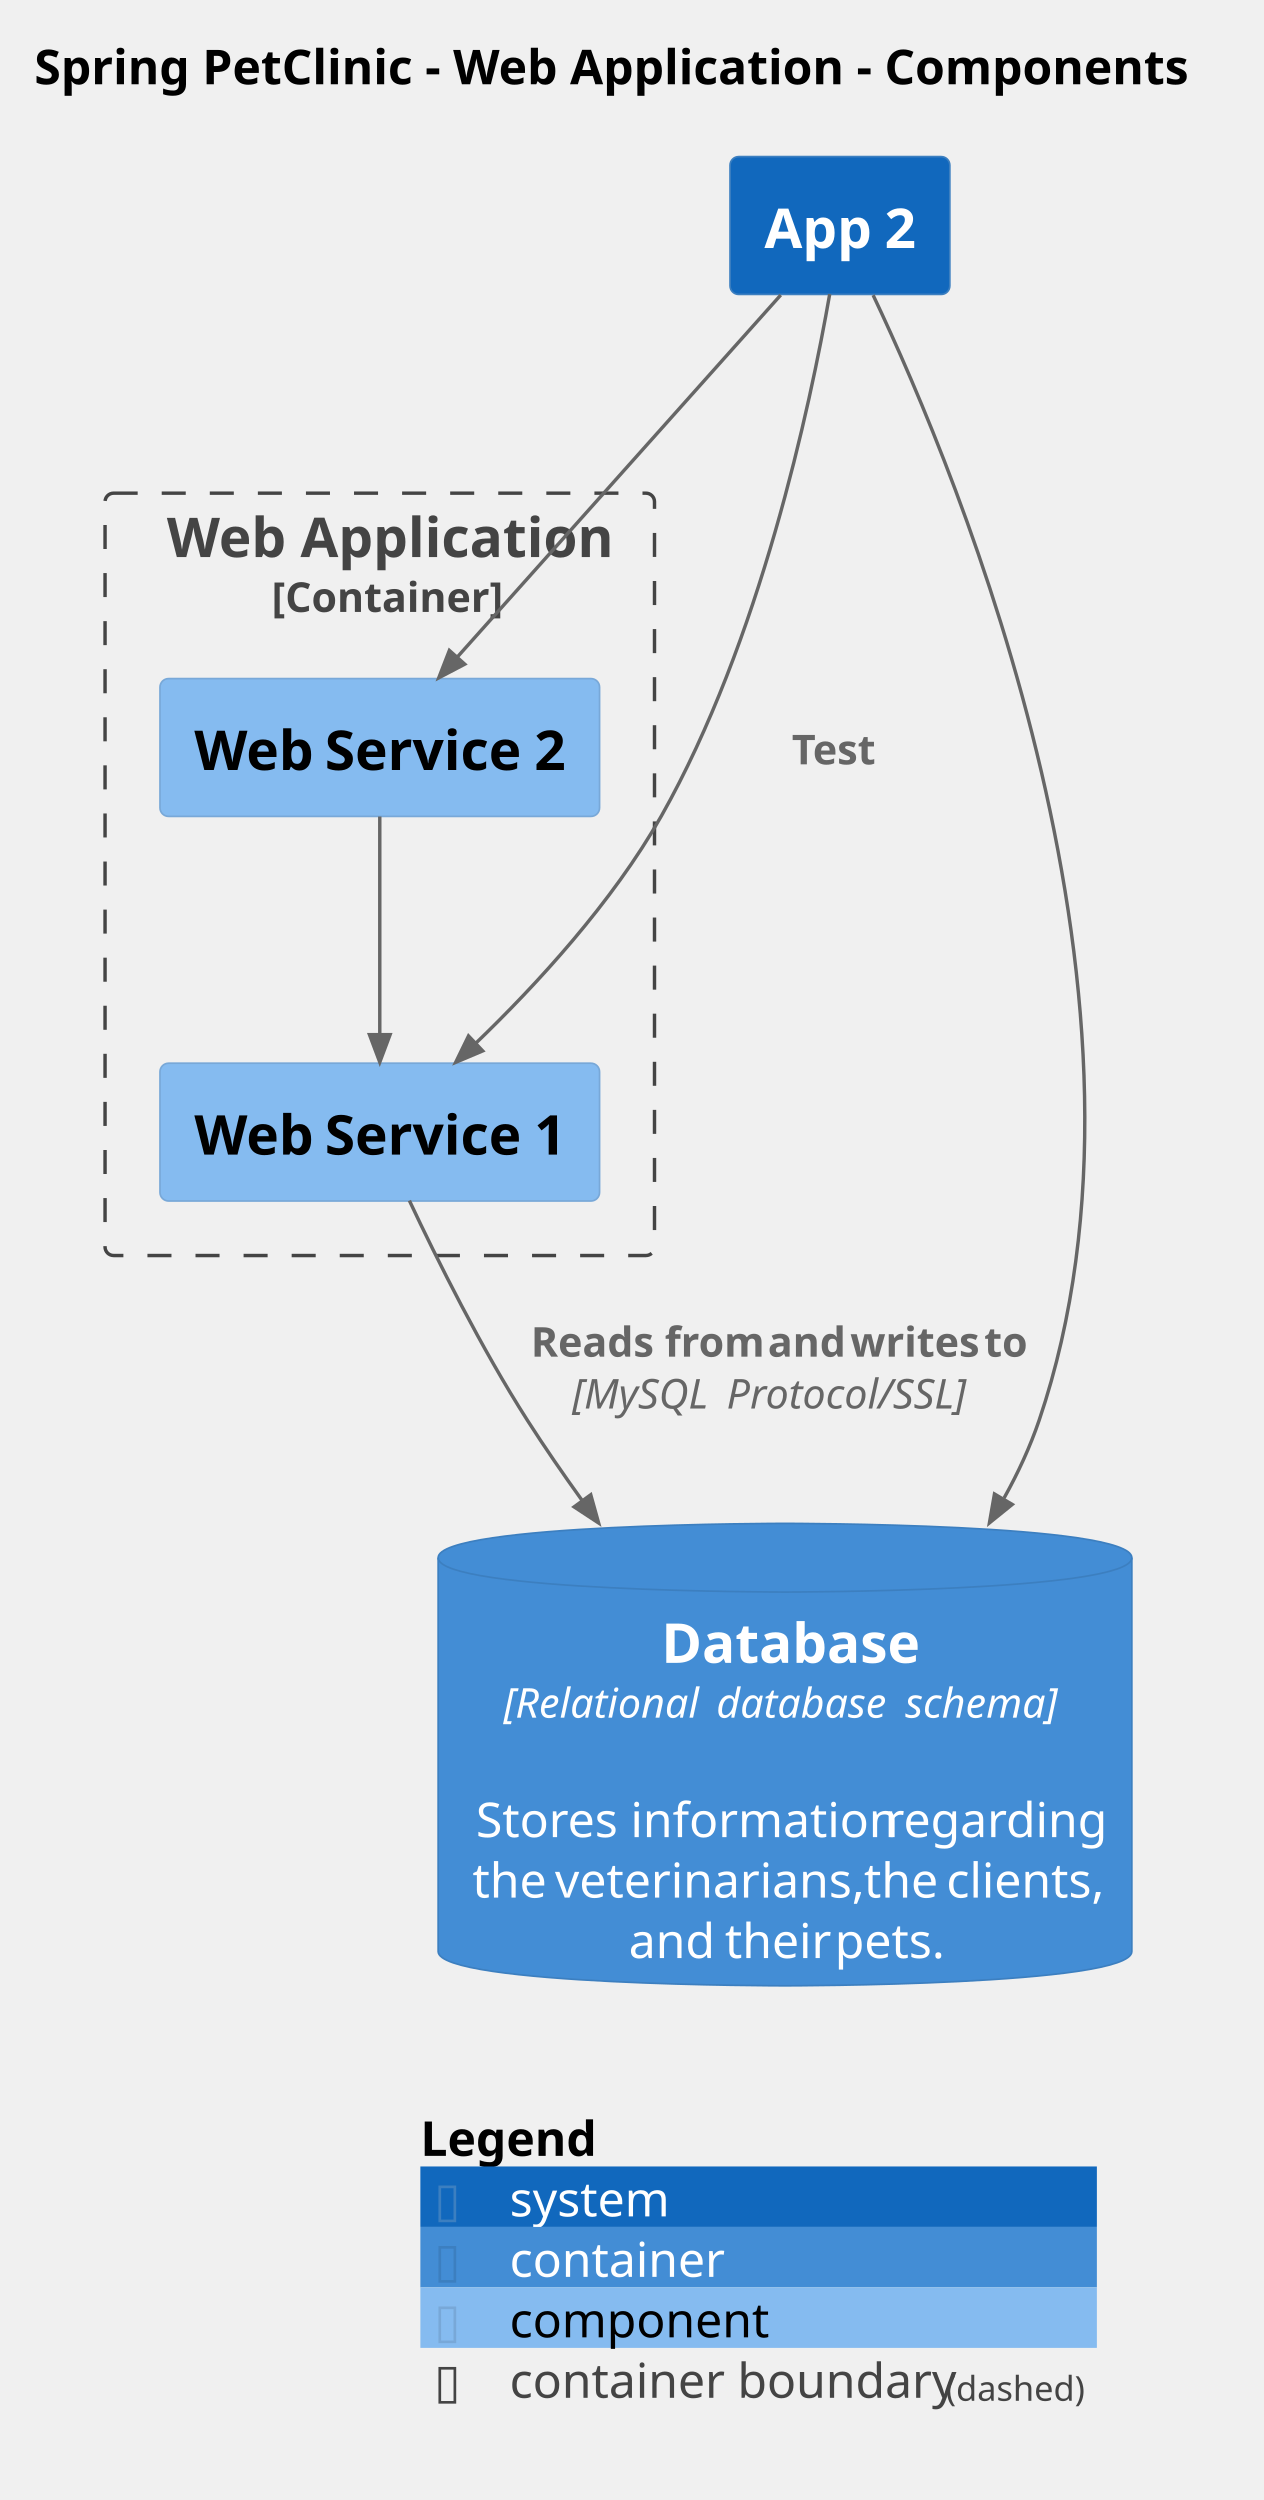
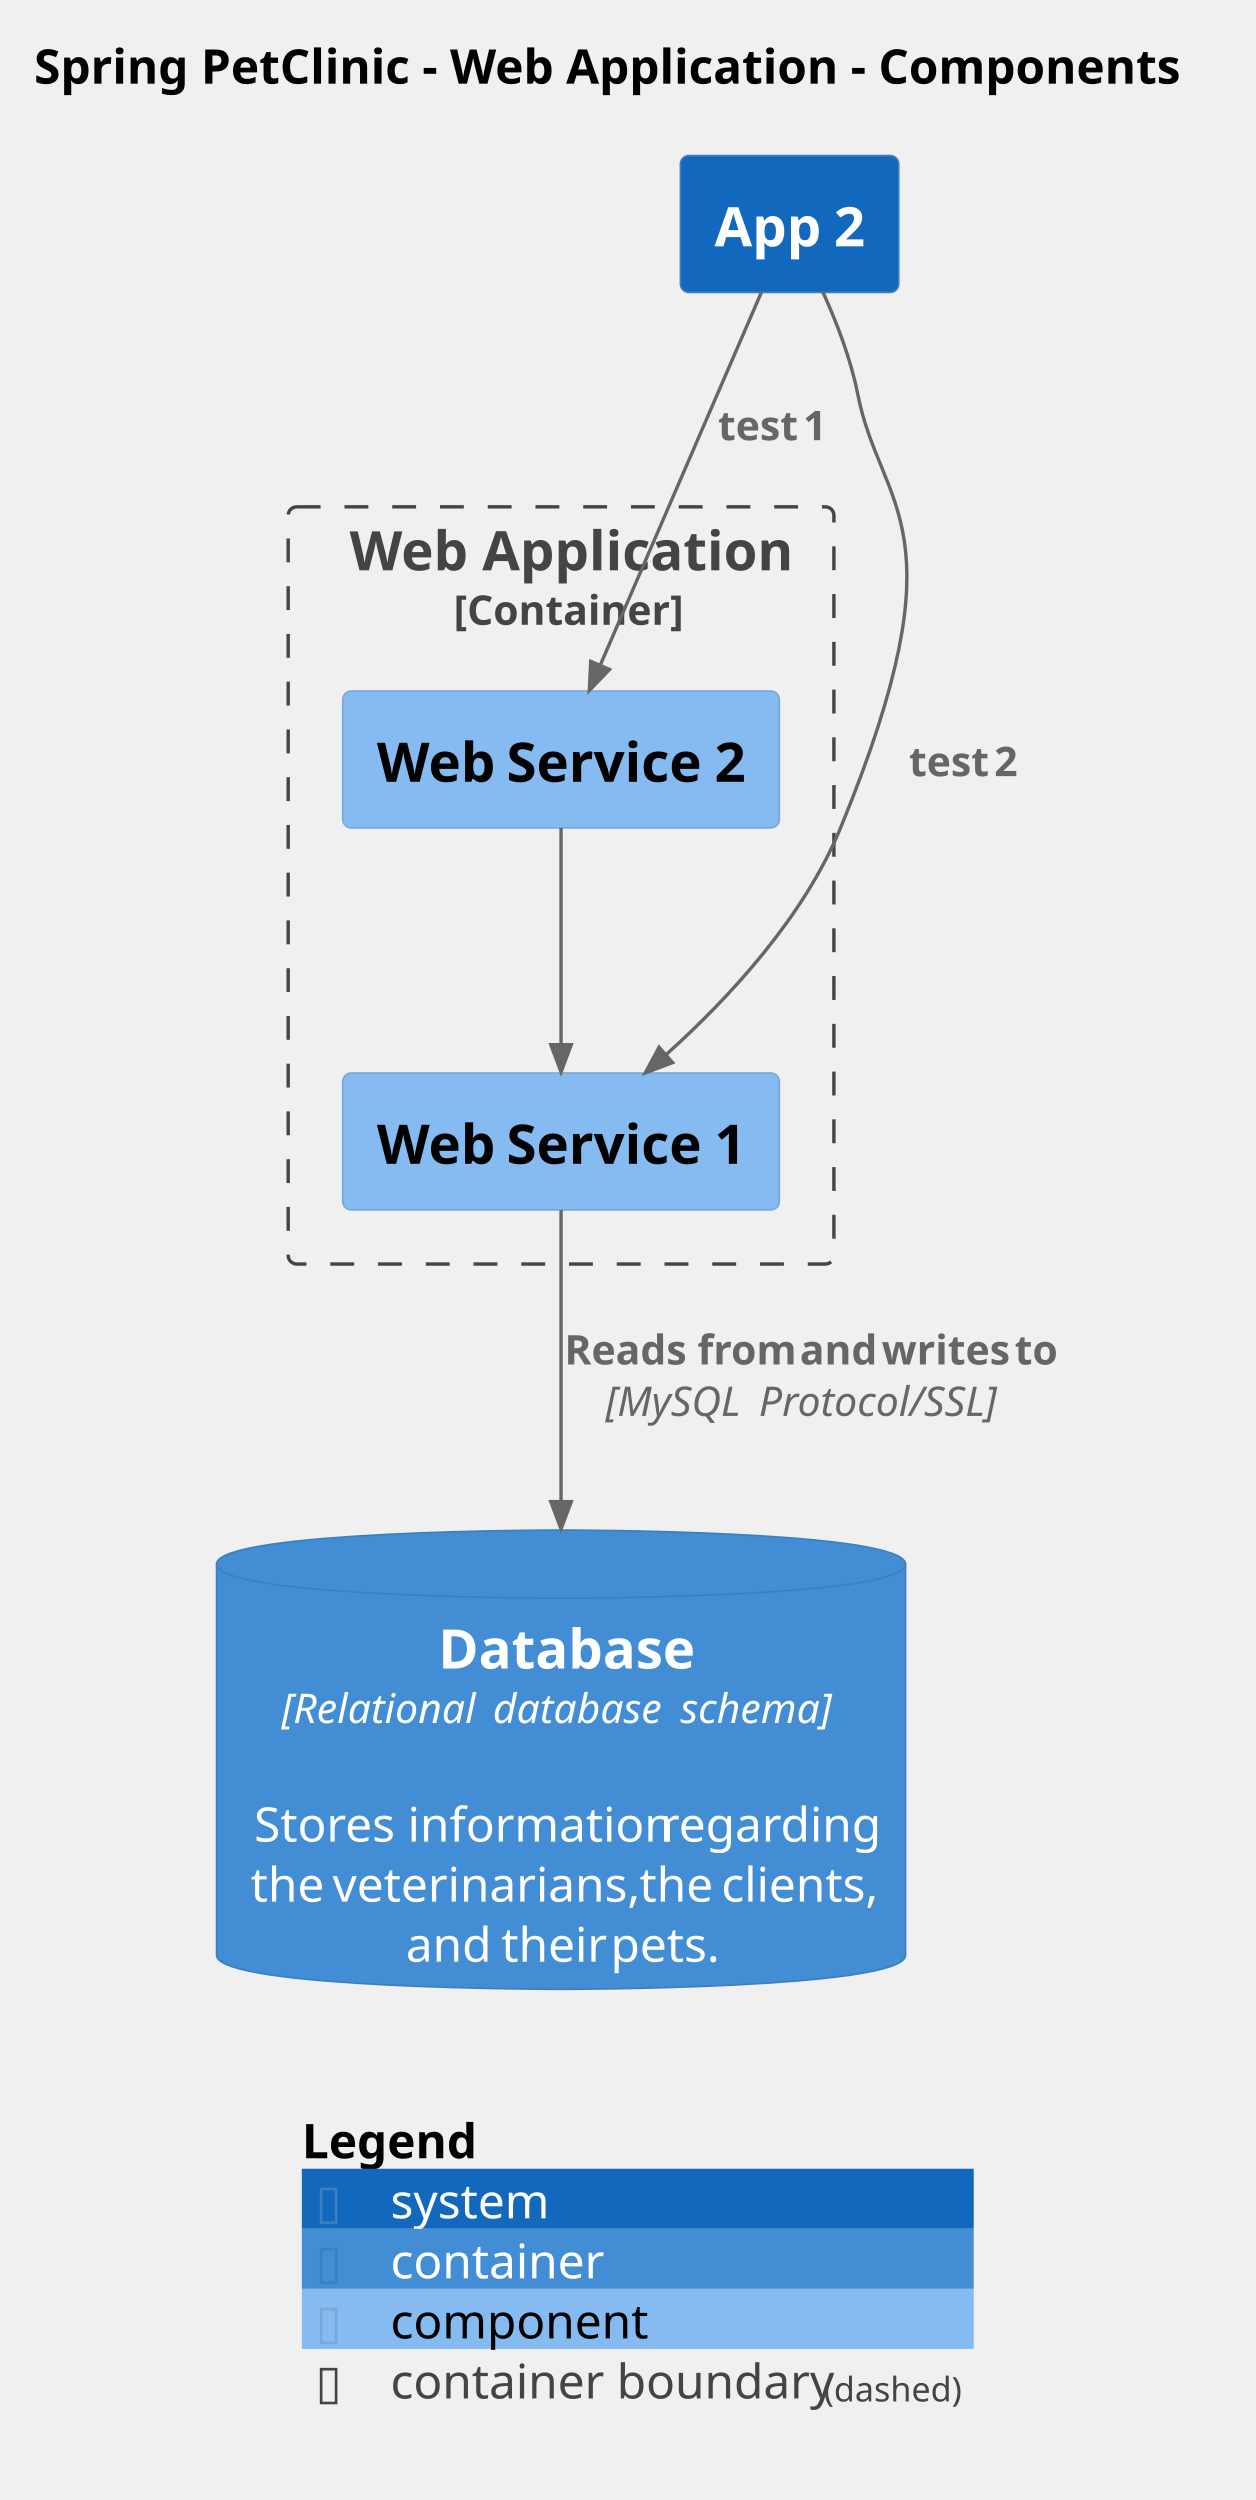
- <svg xmlns="http://www.w3.org/2000/svg" contentStyleType="text/css" height="728px" preserveAspectRatio="none" style="width:368px;height:728px;background:#FFFFFF;" version="1.1" viewBox="0 0 368 728" width="368px" zoomAndPan="magnify">
+ <svg xmlns="http://www.w3.org/2000/svg" contentStyleType="text/css" height="733px" preserveAspectRatio="none" style="width:368px;height:733px;background:#FFFFFF;" version="1.1" viewBox="0 0 368 733" width="368px" zoomAndPan="magnify">
  <defs />
  <g>
    <text fill="#000000" font-family="sans-serif" font-size="14" font-weight="bold" lengthAdjust="spacing" textLength="340" x="10" y="24.533">Spring PetClinic - Web Application - Components</text>
    <g id="cluster_SpringPetClinic.WebApplication_boundary">
-       <rect fill="none" height="222" rx="2.5" ry="2.5" style="stroke:#444444;stroke-width:1.0;stroke-dasharray:7.0,7.0;" width="160" x="30.59" y="143.609" />
-       <text fill="#444444" font-family="sans-serif" font-size="16" font-weight="bold" lengthAdjust="spacing" textLength="124" x="48.59" y="162.219">Web Application</text>
-       <text fill="#444444" font-family="sans-serif" font-size="12" font-weight="bold" lengthAdjust="spacing" textLength="63" x="79.09" y="178.191">[Container]</text>
+       <rect fill="none" height="222" rx="2.5" ry="2.5" style="stroke:#444444;stroke-width:1.0;stroke-dasharray:7.0,7.0;" width="160" x="84.5" y="148.609" />
+       <text fill="#444444" font-family="sans-serif" font-size="16" font-weight="bold" lengthAdjust="spacing" textLength="124" x="102.5" y="167.219">Web Application</text>
+       <text fill="#444444" font-family="sans-serif" font-size="12" font-weight="bold" lengthAdjust="spacing" textLength="63" x="133" y="183.191">[Container]</text>
    </g>
    <g id="elem_SpringPetClinic.WebApplication.WebService1">
-       <rect fill="#85BBF0" height="40.125" rx="2.5" ry="2.5" style="stroke:#78A8D8;stroke-width:0.5;" width="128" x="46.59" y="309.609" />
-       <text fill="#000000" font-family="sans-serif" font-size="16" font-weight="bold" lengthAdjust="spacing" textLength="34" x="56.59" y="336.219">Web</text>
-       <text fill="#000000" font-family="sans-serif" font-size="16" font-weight="bold" lengthAdjust="spacing" textLength="4" x="90.59" y="336.219"> </text>
-       <text fill="#000000" font-family="sans-serif" font-size="16" font-weight="bold" lengthAdjust="spacing" textLength="57" x="94.59" y="336.219">Service</text>
-       <text fill="#000000" font-family="sans-serif" font-size="16" font-weight="bold" lengthAdjust="spacing" textLength="4" x="151.59" y="336.219"> </text>
-       <text fill="#000000" font-family="sans-serif" font-size="16" font-weight="bold" lengthAdjust="spacing" textLength="9" x="155.59" y="336.219">1</text>
+       <rect fill="#85BBF0" height="40.125" rx="2.5" ry="2.5" style="stroke:#78A8D8;stroke-width:0.5;" width="128" x="100.5" y="314.609" />
+       <text fill="#000000" font-family="sans-serif" font-size="16" font-weight="bold" lengthAdjust="spacing" textLength="34" x="110.5" y="341.219">Web</text>
+       <text fill="#000000" font-family="sans-serif" font-size="16" font-weight="bold" lengthAdjust="spacing" textLength="4" x="144.5" y="341.219"> </text>
+       <text fill="#000000" font-family="sans-serif" font-size="16" font-weight="bold" lengthAdjust="spacing" textLength="57" x="148.5" y="341.219">Service</text>
+       <text fill="#000000" font-family="sans-serif" font-size="16" font-weight="bold" lengthAdjust="spacing" textLength="4" x="205.5" y="341.219"> </text>
+       <text fill="#000000" font-family="sans-serif" font-size="16" font-weight="bold" lengthAdjust="spacing" textLength="9" x="209.5" y="341.219">1</text>
    </g>
    <g id="elem_SpringPetClinic.WebApplication.WebService2">
-       <rect fill="#85BBF0" height="40.125" rx="2.5" ry="2.5" style="stroke:#78A8D8;stroke-width:0.5;" width="128" x="46.59" y="197.609" />
-       <text fill="#000000" font-family="sans-serif" font-size="16" font-weight="bold" lengthAdjust="spacing" textLength="34" x="56.59" y="224.219">Web</text>
-       <text fill="#000000" font-family="sans-serif" font-size="16" font-weight="bold" lengthAdjust="spacing" textLength="4" x="90.59" y="224.219"> </text>
-       <text fill="#000000" font-family="sans-serif" font-size="16" font-weight="bold" lengthAdjust="spacing" textLength="57" x="94.59" y="224.219">Service</text>
-       <text fill="#000000" font-family="sans-serif" font-size="16" font-weight="bold" lengthAdjust="spacing" textLength="4" x="151.59" y="224.219"> </text>
-       <text fill="#000000" font-family="sans-serif" font-size="16" font-weight="bold" lengthAdjust="spacing" textLength="9" x="155.59" y="224.219">2</text>
+       <rect fill="#85BBF0" height="40.125" rx="2.5" ry="2.5" style="stroke:#78A8D8;stroke-width:0.5;" width="128" x="100.5" y="202.609" />
+       <text fill="#000000" font-family="sans-serif" font-size="16" font-weight="bold" lengthAdjust="spacing" textLength="34" x="110.5" y="229.219">Web</text>
+       <text fill="#000000" font-family="sans-serif" font-size="16" font-weight="bold" lengthAdjust="spacing" textLength="4" x="144.5" y="229.219"> </text>
+       <text fill="#000000" font-family="sans-serif" font-size="16" font-weight="bold" lengthAdjust="spacing" textLength="57" x="148.5" y="229.219">Service</text>
+       <text fill="#000000" font-family="sans-serif" font-size="16" font-weight="bold" lengthAdjust="spacing" textLength="4" x="205.5" y="229.219"> </text>
+       <text fill="#000000" font-family="sans-serif" font-size="16" font-weight="bold" lengthAdjust="spacing" textLength="9" x="209.5" y="229.219">2</text>
    </g>
    <g id="elem_SpringPetClinic.Database">
-       <path d="M127.59,453.609 C127.59,443.609 228.59,443.609 228.59,443.609 C228.59,443.609 329.59,443.609 329.59,453.609 L329.59,568.266 C329.59,578.266 228.59,578.266 228.59,578.266 C228.59,578.266 127.59,578.266 127.59,568.266 L127.59,453.609 " fill="#438DD5" style="stroke:#3C7FC0;stroke-width:0.5;" />
-       <path d="M127.59,453.609 C127.59,463.609 228.59,463.609 228.59,463.609 C228.59,463.609 329.59,463.609 329.59,453.609 " fill="none" style="stroke:#3C7FC0;stroke-width:0.5;" />
-       <text fill="#FFFFFF" font-family="sans-serif" font-size="16" font-weight="bold" lengthAdjust="spacing" textLength="72" x="192.59" y="484.219">Database</text>
-       <text fill="#FFFFFF" font-family="sans-serif" font-size="12" font-style="italic" lengthAdjust="spacing" textLength="59" x="146.59" y="500.191">[Relational</text>
-       <text fill="#FFFFFF" font-family="sans-serif" font-size="12" font-style="italic" lengthAdjust="spacing" textLength="3" x="205.59" y="500.191"> </text>
-       <text fill="#FFFFFF" font-family="sans-serif" font-size="12" font-style="italic" lengthAdjust="spacing" textLength="52" x="208.59" y="500.191">database</text>
-       <text fill="#FFFFFF" font-family="sans-serif" font-size="12" font-style="italic" lengthAdjust="spacing" textLength="3" x="260.59" y="500.191"> </text>
-       <text fill="#FFFFFF" font-family="sans-serif" font-size="12" font-style="italic" lengthAdjust="spacing" textLength="47" x="263.59" y="500.191">schema]</text>
-       <text fill="#FFFFFF" font-family="sans-serif" font-size="14" lengthAdjust="spacing" textLength="4" x="226.59" y="517.361"> </text>
-       <text fill="#FFFFFF" font-family="sans-serif" font-size="14" lengthAdjust="spacing" textLength="41" x="138.59" y="534.971">Stores</text>
-       <text fill="#FFFFFF" font-family="sans-serif" font-size="14" lengthAdjust="spacing" textLength="4" x="179.59" y="534.971"> </text>
-       <text fill="#FFFFFF" font-family="sans-serif" font-size="14" lengthAdjust="spacing" textLength="70" x="183.59" y="534.971">information</text>
-       <text fill="#FFFFFF" font-family="sans-serif" font-size="14" lengthAdjust="spacing" textLength="4" x="253.59" y="534.971"> </text>
-       <text fill="#FFFFFF" font-family="sans-serif" font-size="14" lengthAdjust="spacing" textLength="61" x="257.59" y="534.971">regarding</text>
-       <text fill="#FFFFFF" font-family="sans-serif" font-size="14" lengthAdjust="spacing" textLength="20" x="137.59" y="552.58">the</text>
-       <text fill="#FFFFFF" font-family="sans-serif" font-size="14" lengthAdjust="spacing" textLength="4" x="157.59" y="552.58"> </text>
-       <text fill="#FFFFFF" font-family="sans-serif" font-size="14" lengthAdjust="spacing" textLength="86" x="161.59" y="552.58">veterinarians,</text>
-       <text fill="#FFFFFF" font-family="sans-serif" font-size="14" lengthAdjust="spacing" textLength="4" x="247.59" y="552.58"> </text>
-       <text fill="#FFFFFF" font-family="sans-serif" font-size="14" lengthAdjust="spacing" textLength="20" x="251.59" y="552.58">the</text>
-       <text fill="#FFFFFF" font-family="sans-serif" font-size="14" lengthAdjust="spacing" textLength="4" x="271.59" y="552.58"> </text>
-       <text fill="#FFFFFF" font-family="sans-serif" font-size="14" lengthAdjust="spacing" textLength="44" x="275.59" y="552.58">clients,</text>
-       <text fill="#FFFFFF" font-family="sans-serif" font-size="14" lengthAdjust="spacing" textLength="24" x="183.09" y="570.189">and</text>
-       <text fill="#FFFFFF" font-family="sans-serif" font-size="14" lengthAdjust="spacing" textLength="4" x="207.09" y="570.189"> </text>
-       <text fill="#FFFFFF" font-family="sans-serif" font-size="14" lengthAdjust="spacing" textLength="28" x="211.09" y="570.189">their</text>
-       <text fill="#FFFFFF" font-family="sans-serif" font-size="14" lengthAdjust="spacing" textLength="4" x="239.09" y="570.189"> </text>
-       <text fill="#FFFFFF" font-family="sans-serif" font-size="14" lengthAdjust="spacing" textLength="31" x="243.09" y="570.189">pets.</text>
+       <path d="M63.5,458.609 C63.5,448.609 164.5,448.609 164.5,448.609 C164.5,448.609 265.5,448.609 265.5,458.609 L265.5,573.266 C265.5,583.266 164.5,583.266 164.5,583.266 C164.5,583.266 63.5,583.266 63.5,573.266 L63.5,458.609 " fill="#438DD5" style="stroke:#3C7FC0;stroke-width:0.5;" />
+       <path d="M63.5,458.609 C63.5,468.609 164.5,468.609 164.5,468.609 C164.5,468.609 265.5,468.609 265.5,458.609 " fill="none" style="stroke:#3C7FC0;stroke-width:0.5;" />
+       <text fill="#FFFFFF" font-family="sans-serif" font-size="16" font-weight="bold" lengthAdjust="spacing" textLength="72" x="128.5" y="489.219">Database</text>
+       <text fill="#FFFFFF" font-family="sans-serif" font-size="12" font-style="italic" lengthAdjust="spacing" textLength="59" x="82.5" y="505.191">[Relational</text>
+       <text fill="#FFFFFF" font-family="sans-serif" font-size="12" font-style="italic" lengthAdjust="spacing" textLength="3" x="141.5" y="505.191"> </text>
+       <text fill="#FFFFFF" font-family="sans-serif" font-size="12" font-style="italic" lengthAdjust="spacing" textLength="52" x="144.5" y="505.191">database</text>
+       <text fill="#FFFFFF" font-family="sans-serif" font-size="12" font-style="italic" lengthAdjust="spacing" textLength="3" x="196.5" y="505.191"> </text>
+       <text fill="#FFFFFF" font-family="sans-serif" font-size="12" font-style="italic" lengthAdjust="spacing" textLength="47" x="199.5" y="505.191">schema]</text>
+       <text fill="#FFFFFF" font-family="sans-serif" font-size="14" lengthAdjust="spacing" textLength="4" x="162.5" y="522.361"> </text>
+       <text fill="#FFFFFF" font-family="sans-serif" font-size="14" lengthAdjust="spacing" textLength="41" x="74.5" y="539.971">Stores</text>
+       <text fill="#FFFFFF" font-family="sans-serif" font-size="14" lengthAdjust="spacing" textLength="4" x="115.5" y="539.971"> </text>
+       <text fill="#FFFFFF" font-family="sans-serif" font-size="14" lengthAdjust="spacing" textLength="70" x="119.5" y="539.971">information</text>
+       <text fill="#FFFFFF" font-family="sans-serif" font-size="14" lengthAdjust="spacing" textLength="4" x="189.5" y="539.971"> </text>
+       <text fill="#FFFFFF" font-family="sans-serif" font-size="14" lengthAdjust="spacing" textLength="61" x="193.5" y="539.971">regarding</text>
+       <text fill="#FFFFFF" font-family="sans-serif" font-size="14" lengthAdjust="spacing" textLength="20" x="73.5" y="557.58">the</text>
+       <text fill="#FFFFFF" font-family="sans-serif" font-size="14" lengthAdjust="spacing" textLength="4" x="93.5" y="557.58"> </text>
+       <text fill="#FFFFFF" font-family="sans-serif" font-size="14" lengthAdjust="spacing" textLength="86" x="97.5" y="557.58">veterinarians,</text>
+       <text fill="#FFFFFF" font-family="sans-serif" font-size="14" lengthAdjust="spacing" textLength="4" x="183.5" y="557.58"> </text>
+       <text fill="#FFFFFF" font-family="sans-serif" font-size="14" lengthAdjust="spacing" textLength="20" x="187.5" y="557.58">the</text>
+       <text fill="#FFFFFF" font-family="sans-serif" font-size="14" lengthAdjust="spacing" textLength="4" x="207.5" y="557.58"> </text>
+       <text fill="#FFFFFF" font-family="sans-serif" font-size="14" lengthAdjust="spacing" textLength="44" x="211.5" y="557.58">clients,</text>
+       <text fill="#FFFFFF" font-family="sans-serif" font-size="14" lengthAdjust="spacing" textLength="24" x="119" y="575.189">and</text>
+       <text fill="#FFFFFF" font-family="sans-serif" font-size="14" lengthAdjust="spacing" textLength="4" x="143" y="575.189"> </text>
+       <text fill="#FFFFFF" font-family="sans-serif" font-size="14" lengthAdjust="spacing" textLength="28" x="147" y="575.189">their</text>
+       <text fill="#FFFFFF" font-family="sans-serif" font-size="14" lengthAdjust="spacing" textLength="4" x="175" y="575.189"> </text>
+       <text fill="#FFFFFF" font-family="sans-serif" font-size="14" lengthAdjust="spacing" textLength="31" x="179" y="575.189">pets.</text>
    </g>
    <g id="elem_App2">
-       <rect fill="#1168BD" height="40.125" rx="2.5" ry="2.5" style="stroke:#3C7FC0;stroke-width:0.5;" width="64" x="212.59" y="45.609" />
-       <text fill="#FFFFFF" font-family="sans-serif" font-size="16" font-weight="bold" lengthAdjust="spacing" textLength="31" x="222.59" y="72.219">App</text>
-       <text fill="#FFFFFF" font-family="sans-serif" font-size="16" font-weight="bold" lengthAdjust="spacing" textLength="4" x="253.59" y="72.219"> </text>
-       <text fill="#FFFFFF" font-family="sans-serif" font-size="16" font-weight="bold" lengthAdjust="spacing" textLength="9" x="257.59" y="72.219">2</text>
+       <rect fill="#1168BD" height="40.125" rx="2.5" ry="2.5" style="stroke:#3C7FC0;stroke-width:0.5;" width="64" x="199.5" y="45.609" />
+       <text fill="#FFFFFF" font-family="sans-serif" font-size="16" font-weight="bold" lengthAdjust="spacing" textLength="31" x="209.5" y="72.219">App</text>
+       <text fill="#FFFFFF" font-family="sans-serif" font-size="16" font-weight="bold" lengthAdjust="spacing" textLength="4" x="240.5" y="72.219"> </text>
+       <text fill="#FFFFFF" font-family="sans-serif" font-size="16" font-weight="bold" lengthAdjust="spacing" textLength="9" x="244.5" y="72.219">2</text>
+     </g>
+     <g id="link_App2_SpringPetClinic.WebApplication.WebService2">
+       <path d="M223.28,85.619 C211.43,113.039 189.48,163.829 176.01,194.979 " fill="none" id="App2-to-SpringPetClinic.WebApplication.WebService2" style="stroke:#666666;stroke-width:1.0;" />
+       <polygon fill="#666666" points="172.78,202.449,178.716,196.304,173.212,193.916,172.78,202.449" style="stroke:#666666;stroke-width:1.0;" />
+       <text fill="#666666" font-family="sans-serif" font-size="12" font-weight="bold" lengthAdjust="spacing" textLength="22" x="210.5" y="129.066">test</text>
+       <text fill="#666666" font-family="sans-serif" font-size="12" font-weight="bold" lengthAdjust="spacing" textLength="3" x="232.5" y="129.066"> </text>
+       <text fill="#666666" font-family="sans-serif" font-size="12" font-weight="bold" lengthAdjust="spacing" textLength="7" x="235.5" y="129.066">1</text>
+     </g>
+     <g id="link_App2_SpringPetClinic.WebApplication.WebService1">
+       <path d="M241.27,85.629 C245.3,94.489 249.48,105.329 251.5,115.609 C258.2,149.729 282.86,154.019 246.5,242.609 C235.69,268.949 213.76,292.619 195.3,309.219 " fill="none" id="App2-to-SpringPetClinic.WebApplication.WebService1" style="stroke:#666666;stroke-width:1.0;" />
+       <polygon fill="#666666" points="189.2,314.569,197.194,311.552,193.239,307.04,189.2,314.569" style="stroke:#666666;stroke-width:1.0;" />
+       <text fill="#666666" font-family="sans-serif" font-size="12" font-weight="bold" lengthAdjust="spacing" textLength="22" x="266.5" y="227.566">test</text>
+       <text fill="#666666" font-family="sans-serif" font-size="12" font-weight="bold" lengthAdjust="spacing" textLength="3" x="288.5" y="227.566"> </text>
+       <text fill="#666666" font-family="sans-serif" font-size="12" font-weight="bold" lengthAdjust="spacing" textLength="7" x="291.5" y="227.566">2</text>
    </g>
    <g id="link_SpringPetClinic.WebApplication.WebService1_SpringPetClinic.Database">
-       <path d="M119.21,349.609 C127.29,366.799 140.12,392.559 153.59,413.609 C158.55,421.359 163.98,429.249 169.58,437.019 " fill="none" id="SpringPetClinic.WebApplication.WebService1-to-SpringPetClinic.Database" style="stroke:#666666;stroke-width:1.0;" />
-       <polygon fill="#666666" points="174.32,443.499,172.026,435.269,167.18,438.807,174.32,443.499" style="stroke:#666666;stroke-width:1.0;" />
-       <text fill="#666666" font-family="sans-serif" font-size="12" font-weight="bold" lengthAdjust="spacing" textLength="36" x="154.59" y="395.066">Reads</text>
-       <text fill="#666666" font-family="sans-serif" font-size="12" font-weight="bold" lengthAdjust="spacing" textLength="3" x="190.59" y="395.066"> </text>
-       <text fill="#666666" font-family="sans-serif" font-size="12" font-weight="bold" lengthAdjust="spacing" textLength="27" x="193.59" y="395.066">from</text>
-       <text fill="#666666" font-family="sans-serif" font-size="12" font-weight="bold" lengthAdjust="spacing" textLength="3" x="220.59" y="395.066"> </text>
-       <text fill="#666666" font-family="sans-serif" font-size="12" font-weight="bold" lengthAdjust="spacing" textLength="21" x="223.59" y="395.066">and</text>
-       <text fill="#666666" font-family="sans-serif" font-size="12" font-weight="bold" lengthAdjust="spacing" textLength="3" x="244.59" y="395.066"> </text>
-       <text fill="#666666" font-family="sans-serif" font-size="12" font-weight="bold" lengthAdjust="spacing" textLength="36" x="247.59" y="395.066">writes</text>
-       <text fill="#666666" font-family="sans-serif" font-size="12" font-weight="bold" lengthAdjust="spacing" textLength="3" x="283.59" y="395.066"> </text>
-       <text fill="#666666" font-family="sans-serif" font-size="12" font-weight="bold" lengthAdjust="spacing" textLength="11" x="286.59" y="395.066">to</text>
-       <text fill="#666666" font-family="sans-serif" font-size="12" font-style="italic" lengthAdjust="spacing" textLength="42" x="166.59" y="410.16">[MySQL</text>
-       <text fill="#666666" font-family="sans-serif" font-size="12" font-style="italic" lengthAdjust="spacing" textLength="3" x="208.59" y="410.16"> </text>
-       <text fill="#666666" font-family="sans-serif" font-size="12" font-style="italic" lengthAdjust="spacing" textLength="74" x="211.59" y="410.16">Protocol/SSL]</text>
+       <path d="M164.5,354.819 C164.5,375.239 164.5,408.829 164.5,439.999 " fill="none" id="SpringPetClinic.WebApplication.WebService1-to-SpringPetClinic.Database" style="stroke:#666666;stroke-width:1.0;" />
+       <polygon fill="#666666" points="164.5,448.289,167.5,440.289,161.5,440.289,164.5,448.289" style="stroke:#666666;stroke-width:1.0;" />
+       <text fill="#666666" font-family="sans-serif" font-size="12" font-weight="bold" lengthAdjust="spacing" textLength="36" x="165.5" y="400.066">Reads</text>
+       <text fill="#666666" font-family="sans-serif" font-size="12" font-weight="bold" lengthAdjust="spacing" textLength="3" x="201.5" y="400.066"> </text>
+       <text fill="#666666" font-family="sans-serif" font-size="12" font-weight="bold" lengthAdjust="spacing" textLength="27" x="204.5" y="400.066">from</text>
+       <text fill="#666666" font-family="sans-serif" font-size="12" font-weight="bold" lengthAdjust="spacing" textLength="3" x="231.5" y="400.066"> </text>
+       <text fill="#666666" font-family="sans-serif" font-size="12" font-weight="bold" lengthAdjust="spacing" textLength="21" x="234.5" y="400.066">and</text>
+       <text fill="#666666" font-family="sans-serif" font-size="12" font-weight="bold" lengthAdjust="spacing" textLength="3" x="255.5" y="400.066"> </text>
+       <text fill="#666666" font-family="sans-serif" font-size="12" font-weight="bold" lengthAdjust="spacing" textLength="36" x="258.5" y="400.066">writes</text>
+       <text fill="#666666" font-family="sans-serif" font-size="12" font-weight="bold" lengthAdjust="spacing" textLength="3" x="294.5" y="400.066"> </text>
+       <text fill="#666666" font-family="sans-serif" font-size="12" font-weight="bold" lengthAdjust="spacing" textLength="11" x="297.5" y="400.066">to</text>
+       <text fill="#666666" font-family="sans-serif" font-size="12" font-style="italic" lengthAdjust="spacing" textLength="42" x="177.5" y="415.16">[MySQL</text>
+       <text fill="#666666" font-family="sans-serif" font-size="12" font-style="italic" lengthAdjust="spacing" textLength="3" x="219.5" y="415.16"> </text>
+       <text fill="#666666" font-family="sans-serif" font-size="12" font-style="italic" lengthAdjust="spacing" textLength="74" x="222.5" y="415.16">Protocol/SSL]</text>
    </g>
    <g id="link_SpringPetClinic.WebApplication.WebService2_SpringPetClinic.WebApplication.WebService1">
-       <path d="M110.59,237.769 C110.59,255.329 110.59,281.519 110.59,301.269 " fill="none" id="SpringPetClinic.WebApplication.WebService2-to-SpringPetClinic.WebApplication.WebService1" style="stroke:#666666;stroke-width:1.0;" />
-       <polygon fill="#666666" points="110.59,309.299,113.59,301.299,107.59,301.299,110.59,309.299" style="stroke:#666666;stroke-width:1.0;" />
-       <text fill="#666666" font-family="sans-serif" font-size="0" lengthAdjust="spacing" textLength="0" x="111.59" y="268.609">.</text>
+       <path d="M164.5,242.769 C164.5,260.329 164.5,286.519 164.5,306.269 " fill="none" id="SpringPetClinic.WebApplication.WebService2-to-SpringPetClinic.WebApplication.WebService1" style="stroke:#666666;stroke-width:1.0;" />
+       <polygon fill="#666666" points="164.5,314.299,167.5,306.299,161.5,306.299,164.5,314.299" style="stroke:#666666;stroke-width:1.0;" />
+       <text fill="#666666" font-family="sans-serif" font-size="0" lengthAdjust="spacing" textLength="0" x="165.5" y="273.609">.</text>
    </g>
-     <g id="link_App2_SpringPetClinic.Database">
-       <path d="M254.25,85.939 C279.61,139.419 343.41,293.299 302.59,413.609 C299.97,421.329 296.46,428.919 292.38,436.239 " fill="none" id="App2-to-SpringPetClinic.Database" style="stroke:#666666;stroke-width:1.0;" />
-       <polygon fill="#666666" points="288.12,443.469,294.761,438.094,289.589,435.053,288.12,443.469" style="stroke:#666666;stroke-width:1.0;" />
-       <text fill="#666666" font-family="sans-serif" font-size="0" lengthAdjust="spacing" textLength="0" x="313.59" y="268.609">.</text>
-     </g>
-     <g id="link_App2_SpringPetClinic.WebApplication.WebService2">
-       <path d="M227.35,85.909 C203.33,112.799 159.76,161.569 133.17,191.329 " fill="none" id="App2-to-SpringPetClinic.WebApplication.WebService2" style="stroke:#666666;stroke-width:1.0;" />
-       <polygon fill="#666666" points="127.77,197.379,135.335,193.408,130.858,189.413,127.77,197.379" style="stroke:#666666;stroke-width:1.0;" />
-       <text fill="#666666" font-family="sans-serif" font-size="0" lengthAdjust="spacing" textLength="0" x="197.59" y="116.609">.</text>
-     </g>
-     <g id="link_App2_SpringPetClinic.WebApplication.WebService1">
-       <path d="M241.61,85.649 C235.88,118.409 221.29,186.819 192.59,237.609 C178.4,262.729 156.22,286.779 138.5,303.839 " fill="none" id="App2-to-SpringPetClinic.WebApplication.WebService1" style="stroke:#666666;stroke-width:1.0;" />
-       <polygon fill="#666666" points="132.69,309.349,140.559,306.022,136.431,301.668,132.69,309.349" style="stroke:#666666;stroke-width:1.0;" />
-       <text fill="#666666" font-family="sans-serif" font-size="12" font-weight="bold" lengthAdjust="spacing" textLength="25" x="230.59" y="222.566">Test</text>
-     </g>
-     <rect fill="none" height="17.609" style="stroke:none;stroke-width:1.0;" width="197" x="122.41" y="613.266" />
-     <text fill="#000000" font-family="sans-serif" font-size="14" font-weight="bold" lengthAdjust="spacing" textLength="53" x="122.41" y="627.799">Legend</text>
-     <text fill="#FFFFFF" font-family="sans-serif" font-size="14" lengthAdjust="spacing" textLength="4" x="175.41" y="627.799"> </text>
-     <rect fill="#1168BD" height="17.609" style="stroke:none;stroke-width:1.0;" width="197" x="122.41" y="630.875" />
-     <text fill="#3C7FC0" font-family="sans-serif" font-size="14" lengthAdjust="spacing" textLength="14" x="126.41" y="645.408">▯</text>
-     <text fill="#FFFFFF" font-family="sans-serif" font-size="14" lengthAdjust="spacing" textLength="4" x="140.41" y="645.408"> </text>
-     <text fill="#FFFFFF" font-family="sans-serif" font-size="14" lengthAdjust="spacing" textLength="44" x="148.41" y="645.408">system</text>
-     <text fill="#FFFFFF" font-family="sans-serif" font-size="14" lengthAdjust="spacing" textLength="4" x="196.41" y="645.408"> </text>
-     <rect fill="#438DD5" height="17.609" style="stroke:none;stroke-width:1.0;" width="197" x="122.41" y="648.484" />
-     <text fill="#3C7FC0" font-family="sans-serif" font-size="14" lengthAdjust="spacing" textLength="14" x="126.41" y="663.018">▯</text>
-     <text fill="#FFFFFF" font-family="sans-serif" font-size="14" lengthAdjust="spacing" textLength="4" x="140.41" y="663.018"> </text>
-     <text fill="#FFFFFF" font-family="sans-serif" font-size="14" lengthAdjust="spacing" textLength="59" x="148.41" y="663.018">container</text>
-     <text fill="#FFFFFF" font-family="sans-serif" font-size="14" lengthAdjust="spacing" textLength="4" x="211.41" y="663.018"> </text>
-     <rect fill="#85BBF0" height="17.609" style="stroke:none;stroke-width:1.0;" width="197" x="122.41" y="666.094" />
-     <text fill="#78A8D8" font-family="sans-serif" font-size="14" lengthAdjust="spacing" textLength="14" x="126.41" y="680.627">▯</text>
-     <text fill="#FFFFFF" font-family="sans-serif" font-size="14" lengthAdjust="spacing" textLength="4" x="140.41" y="680.627"> </text>
-     <text fill="#000000" font-family="sans-serif" font-size="14" lengthAdjust="spacing" textLength="70" x="148.41" y="680.627">component</text>
-     <text fill="#FFFFFF" font-family="sans-serif" font-size="14" lengthAdjust="spacing" textLength="4" x="222.41" y="680.627"> </text>
-     <rect fill="none" height="17.609" style="stroke:none;stroke-width:1.0;" width="197" x="122.41" y="683.703" />
-     <text fill="#444444" font-family="sans-serif" font-size="14" lengthAdjust="spacing" textLength="14" x="126.41" y="698.236">▯</text>
-     <text fill="#FFFFFF" font-family="sans-serif" font-size="14" lengthAdjust="spacing" textLength="4" x="140.41" y="698.236"> </text>
-     <text fill="#444444" font-family="sans-serif" font-size="14" lengthAdjust="spacing" textLength="123" x="148.41" y="698.236">container boundary</text>
-     <text fill="#444444" font-family="sans-serif" font-size="10" lengthAdjust="spacing" textLength="40" x="275.41" y="699.115">(dashed)</text>
-     <text fill="#FFFFFF" font-family="sans-serif" font-size="14" lengthAdjust="spacing" textLength="4" x="315.41" y="698.236"> </text>
-     <line style="stroke:none;stroke-width:1.0;" x1="122.41" x2="319.41" y1="613.266" y2="613.266" />
-     <line style="stroke:none;stroke-width:1.0;" x1="122.41" x2="319.41" y1="630.875" y2="630.875" />
-     <line style="stroke:none;stroke-width:1.0;" x1="122.41" x2="319.41" y1="648.484" y2="648.484" />
-     <line style="stroke:none;stroke-width:1.0;" x1="122.41" x2="319.41" y1="666.094" y2="666.094" />
-     <line style="stroke:none;stroke-width:1.0;" x1="122.41" x2="319.41" y1="683.703" y2="683.703" />
-     <line style="stroke:none;stroke-width:1.0;" x1="122.41" x2="319.41" y1="701.312" y2="701.312" />
-     <line style="stroke:none;stroke-width:1.0;" x1="122.41" x2="122.41" y1="613.266" y2="701.312" />
-     <line style="stroke:none;stroke-width:1.0;" x1="319.41" x2="319.41" y1="613.266" y2="701.312" />
+     <rect fill="none" height="17.609" style="stroke:none;stroke-width:1.0;" width="197" x="88.5" y="618.266" />
+     <text fill="#000000" font-family="sans-serif" font-size="14" font-weight="bold" lengthAdjust="spacing" textLength="53" x="88.5" y="632.799">Legend</text>
+     <text fill="#FFFFFF" font-family="sans-serif" font-size="14" lengthAdjust="spacing" textLength="4" x="141.5" y="632.799"> </text>
+     <rect fill="#1168BD" height="17.609" style="stroke:none;stroke-width:1.0;" width="197" x="88.5" y="635.875" />
+     <text fill="#3C7FC0" font-family="sans-serif" font-size="14" lengthAdjust="spacing" textLength="14" x="92.5" y="650.408">▯</text>
+     <text fill="#FFFFFF" font-family="sans-serif" font-size="14" lengthAdjust="spacing" textLength="4" x="106.5" y="650.408"> </text>
+     <text fill="#FFFFFF" font-family="sans-serif" font-size="14" lengthAdjust="spacing" textLength="44" x="114.5" y="650.408">system</text>
+     <text fill="#FFFFFF" font-family="sans-serif" font-size="14" lengthAdjust="spacing" textLength="4" x="162.5" y="650.408"> </text>
+     <rect fill="#438DD5" height="17.609" style="stroke:none;stroke-width:1.0;" width="197" x="88.5" y="653.484" />
+     <text fill="#3C7FC0" font-family="sans-serif" font-size="14" lengthAdjust="spacing" textLength="14" x="92.5" y="668.018">▯</text>
+     <text fill="#FFFFFF" font-family="sans-serif" font-size="14" lengthAdjust="spacing" textLength="4" x="106.5" y="668.018"> </text>
+     <text fill="#FFFFFF" font-family="sans-serif" font-size="14" lengthAdjust="spacing" textLength="59" x="114.5" y="668.018">container</text>
+     <text fill="#FFFFFF" font-family="sans-serif" font-size="14" lengthAdjust="spacing" textLength="4" x="177.5" y="668.018"> </text>
+     <rect fill="#85BBF0" height="17.609" style="stroke:none;stroke-width:1.0;" width="197" x="88.5" y="671.094" />
+     <text fill="#78A8D8" font-family="sans-serif" font-size="14" lengthAdjust="spacing" textLength="14" x="92.5" y="685.627">▯</text>
+     <text fill="#FFFFFF" font-family="sans-serif" font-size="14" lengthAdjust="spacing" textLength="4" x="106.5" y="685.627"> </text>
+     <text fill="#000000" font-family="sans-serif" font-size="14" lengthAdjust="spacing" textLength="70" x="114.5" y="685.627">component</text>
+     <text fill="#FFFFFF" font-family="sans-serif" font-size="14" lengthAdjust="spacing" textLength="4" x="188.5" y="685.627"> </text>
+     <rect fill="none" height="17.609" style="stroke:none;stroke-width:1.0;" width="197" x="88.5" y="688.703" />
+     <text fill="#444444" font-family="sans-serif" font-size="14" lengthAdjust="spacing" textLength="14" x="92.5" y="703.236">▯</text>
+     <text fill="#FFFFFF" font-family="sans-serif" font-size="14" lengthAdjust="spacing" textLength="4" x="106.5" y="703.236"> </text>
+     <text fill="#444444" font-family="sans-serif" font-size="14" lengthAdjust="spacing" textLength="123" x="114.5" y="703.236">container boundary</text>
+     <text fill="#444444" font-family="sans-serif" font-size="10" lengthAdjust="spacing" textLength="40" x="241.5" y="704.115">(dashed)</text>
+     <text fill="#FFFFFF" font-family="sans-serif" font-size="14" lengthAdjust="spacing" textLength="4" x="281.5" y="703.236"> </text>
+     <line style="stroke:none;stroke-width:1.0;" x1="88.5" x2="285.5" y1="618.266" y2="618.266" />
+     <line style="stroke:none;stroke-width:1.0;" x1="88.5" x2="285.5" y1="635.875" y2="635.875" />
+     <line style="stroke:none;stroke-width:1.0;" x1="88.5" x2="285.5" y1="653.484" y2="653.484" />
+     <line style="stroke:none;stroke-width:1.0;" x1="88.5" x2="285.5" y1="671.094" y2="671.094" />
+     <line style="stroke:none;stroke-width:1.0;" x1="88.5" x2="285.5" y1="688.703" y2="688.703" />
+     <line style="stroke:none;stroke-width:1.0;" x1="88.5" x2="285.5" y1="706.312" y2="706.312" />
+     <line style="stroke:none;stroke-width:1.0;" x1="88.5" x2="88.5" y1="618.266" y2="706.312" />
+     <line style="stroke:none;stroke-width:1.0;" x1="285.5" x2="285.5" y1="618.266" y2="706.312" />
  </g>
</svg>
